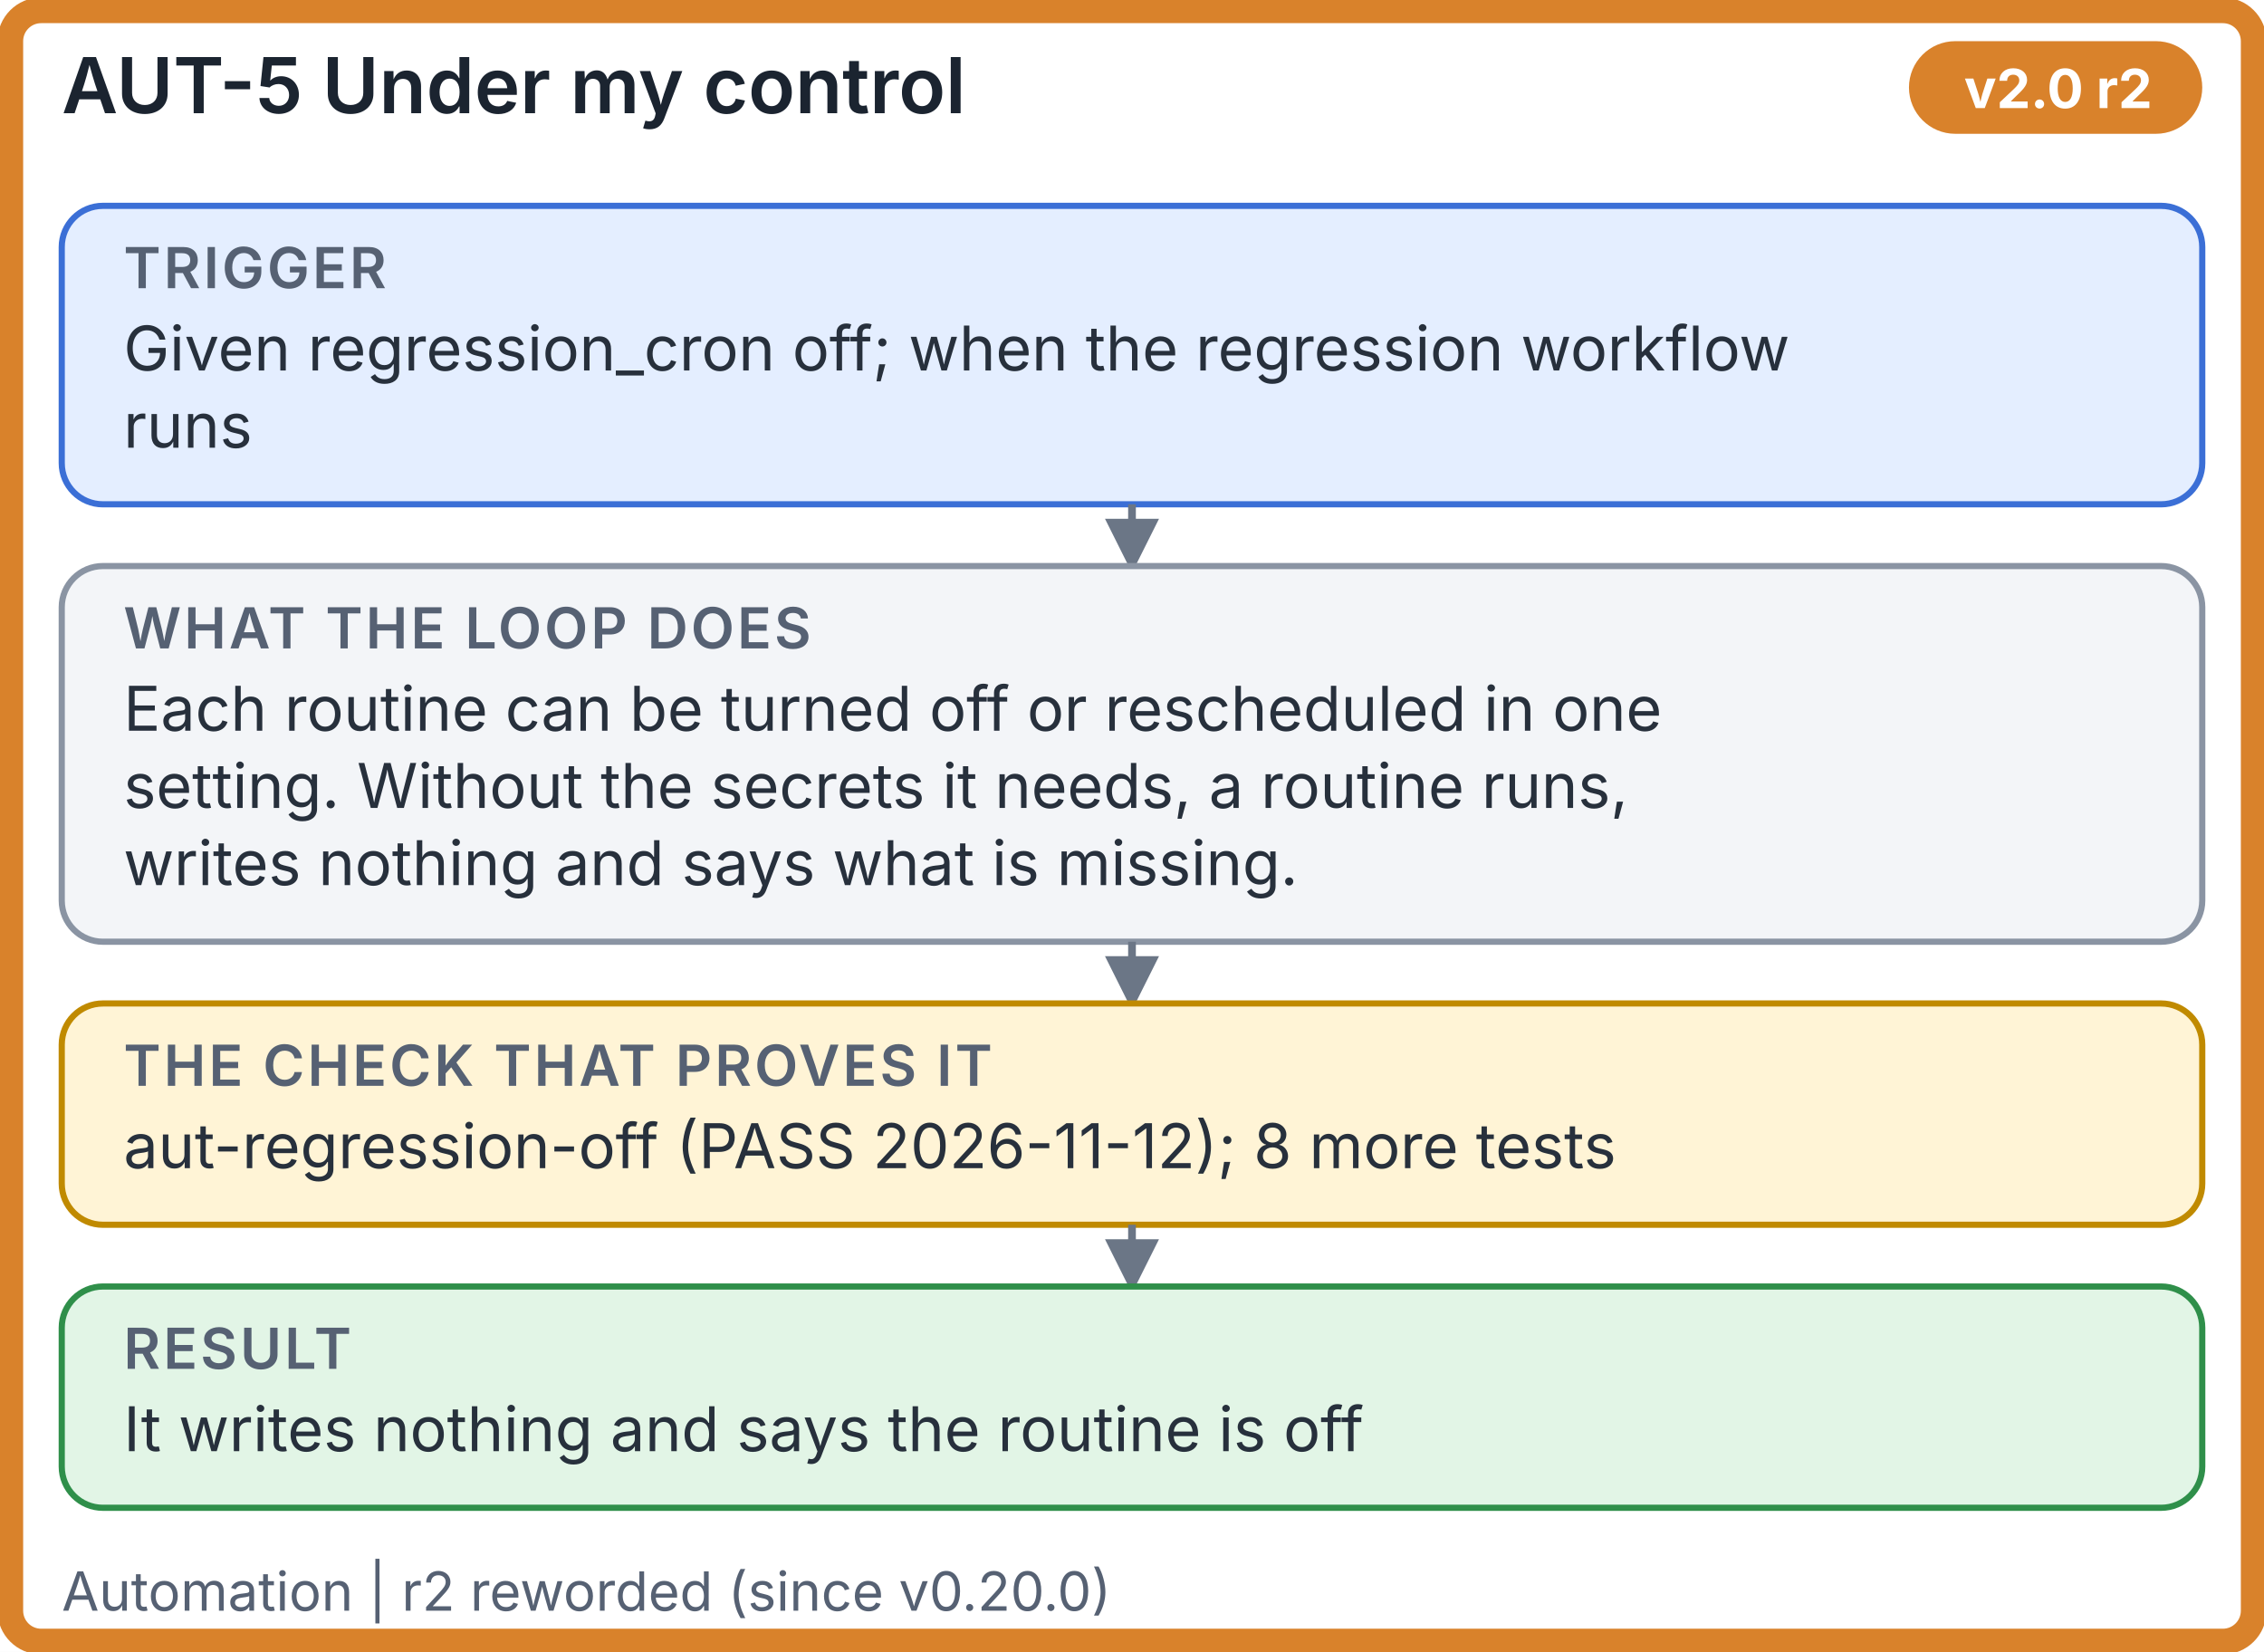
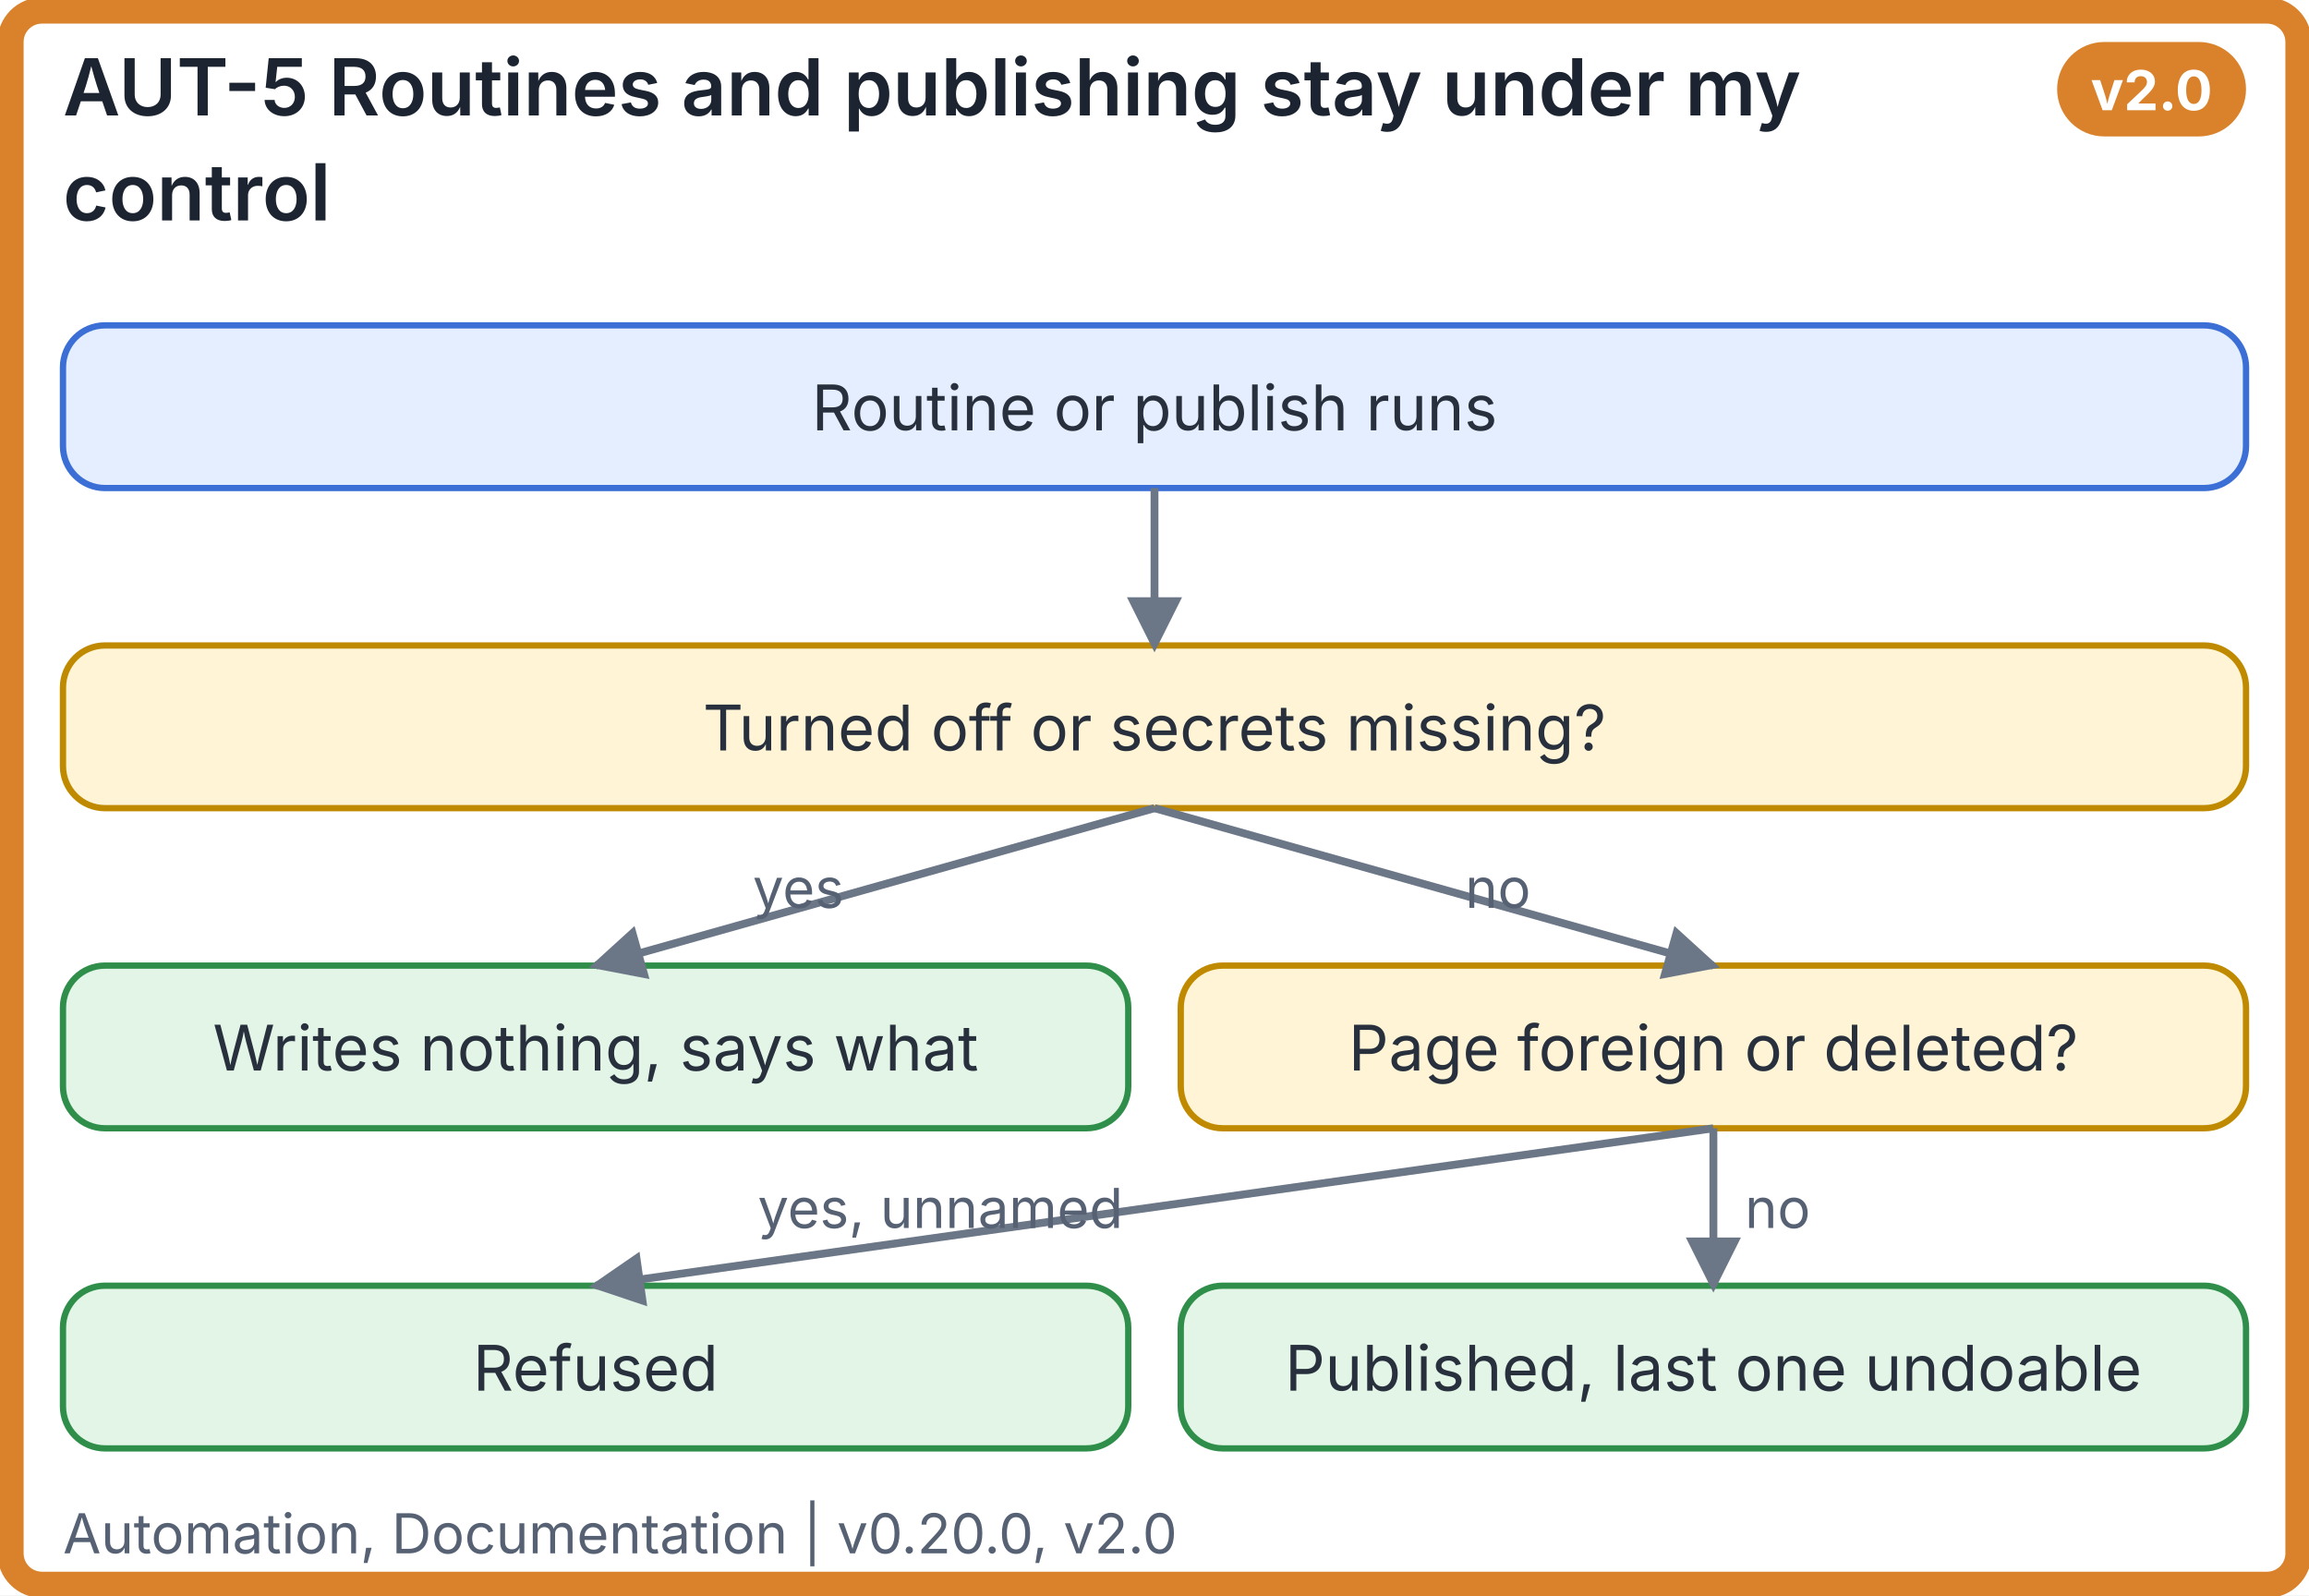
- <svg xmlns="http://www.w3.org/2000/svg" viewBox="0 0 440 321" width="440" role="img" aria-label="Flow of AUT-5 Under my control: trigger, what the loop does, the check that proves it, the result">
+ <svg xmlns="http://www.w3.org/2000/svg" viewBox="0 0 440 304" width="440" role="img" aria-label="Flow of AUT-5 Routines and publishing stay under my control">
  <style>
.f-t{font:600 15px system-ui,-apple-system,Segoe UI,sans-serif;fill:#1b2430}
.f-h{font:600 11px system-ui,-apple-system,Segoe UI,sans-serif;fill:#566173;letter-spacing:.05em}
.f-s{font:400 12px system-ui,-apple-system,Segoe UI,sans-serif;fill:#27303c}
.f-x{font:400 10.5px system-ui,-apple-system,Segoe UI,sans-serif;fill:#566173}
.f-you{fill:#e4eeff;stroke:#3b6fd6}
.f-step{fill:#f3f5f8;stroke:#8a94a3}
.f-gate{fill:#fff4d6;stroke:#c08a00}
.f-ok{fill:#e2f5e6;stroke:#2f8f4a}
.f-find{fill:#fde9e7;stroke:#c5483f}
.f-bg{fill:#ffffff}
.f-a{stroke:#6b7686;stroke-width:1.5;fill:none}
.f-ah{fill:#6b7686}
@media (prefers-color-scheme: dark){
.f-t{fill:#eef2f6}.f-h,.f-x{fill:#a3afbf}.f-s{fill:#e1e7ee}
.f-step{fill:#222b36;stroke:#5c6b7d}.f-you{fill:#162a4f;stroke:#6d9bf0}
.f-gate{fill:#3a2e0d;stroke:#d9a521}.f-find{fill:#3d1c1a;stroke:#e0736a}
.f-ok{fill:#153420;stroke:#4fb56c}.f-bg{fill:#12171d}.f-a{stroke:#9aa7b8}.f-ah{fill:#9aa7b8}
}

.k-shipped{stroke:#8a94a3;stroke-width:1.5}.k-v20{stroke:#d9822b;stroke-width:5}.k-v21{stroke:#8a5cd6;stroke-width:5;stroke-dasharray:10 6}
.p-shipped{fill:#2f8f4a}.p-v20{fill:#d9822b}.p-v21{fill:#8a5cd6}
.f-pill{font:700 10.5px system-ui,-apple-system,Segoe UI,sans-serif;fill:#ffffff}
@media (prefers-color-scheme: dark){.k-shipped{stroke:#5c6b7d}.k-v20{stroke:#f0a050}.k-v21{stroke:#b08cf0}.p-shipped{fill:#3d9c58}.p-v20{fill:#c46f1c}.p-v21{fill:#7a4cc6}}
</style>
  <defs>
    <marker id="ah" viewBox="0 0 8 8" refX="7" refY="4" markerWidth="7" markerHeight="7" orient="auto-start-reverse">
      <path d="M0 0 L8 4 L0 8 z" class="f-ah" />
    </marker>
  </defs>
-   <rect width="440" height="321" class="f-bg" />
-   <text x="12" y="22" class="f-t">AUT-5 Under my control</text>
-   <rect x="12" y="40" width="416" height="58" rx="8" class="f-you" stroke-width="1.2" />
-   <text x="24" y="56" class="f-h">TRIGGER</text>
-   <text x="24" y="72" class="f-s">Given regression_cron off; when the regression workflow</text>
-   <text x="24" y="87" class="f-s">runs</text>
-   <path d="M220 98 L220 110" class="f-a" marker-end="url(#ah)" />
-   <rect x="12" y="110" width="416" height="73" rx="8" class="f-step" stroke-width="1.2" />
-   <text x="24" y="126" class="f-h">WHAT THE LOOP DOES</text>
-   <text x="24" y="142" class="f-s">Each routine can be turned off or rescheduled in one</text>
-   <text x="24" y="157" class="f-s">setting. Without the secrets it needs, a routine runs,</text>
-   <text x="24" y="172" class="f-s">writes nothing and says what is missing.</text>
-   <path d="M220 183 L220 195" class="f-a" marker-end="url(#ah)" />
-   <rect x="12" y="195" width="416" height="43" rx="8" class="f-gate" stroke-width="1.2" />
-   <text x="24" y="211" class="f-h">THE CHECK THAT PROVES IT</text>
-   <text x="24" y="227" class="f-s">aut-regression-off (PASS 2026-11-12); 8 more tests</text>
-   <path d="M220 238 L220 250" class="f-a" marker-end="url(#ah)" />
-   <rect x="12" y="250" width="416" height="43" rx="8" class="f-ok" stroke-width="1.2" />
-   <text x="24" y="266" class="f-h">RESULT</text>
-   <text x="24" y="282" class="f-s">It writes nothing and says the routine is off</text>
-   <text x="12" y="313" class="f-x">Automation | r2 reworded (since v0.20.0)</text>
-   <rect x="2" y="2" width="436" height="317" rx="6" fill="none" class="k-v20" />
-   <rect x="371" y="8" width="57" height="18" rx="9" class="p-v20" />
-   <text x="400" y="21" text-anchor="middle" class="f-pill">v2.0 r2</text>
+   <rect width="440" height="304" class="f-bg" />
+   <text x="12" y="22" class="f-t">AUT-5 Routines and publishing stay under my</text>
+   <text x="12" y="42" class="f-t">control</text>
+   <rect x="12.0" y="62" width="416.0" height="31" rx="8" class="f-you" stroke-width="1.2" />
+   <text x="220.0" y="82" text-anchor="middle" class="f-s">Routine or publish runs</text>
+   <rect x="12.0" y="123" width="416.0" height="31" rx="8" class="f-gate" stroke-width="1.2" />
+   <text x="220.0" y="143" text-anchor="middle" class="f-s">Turned off or secrets missing?</text>
+   <rect x="12.0" y="184" width="203.0" height="31" rx="8" class="f-ok" stroke-width="1.2" />
+   <text x="113.5" y="204" text-anchor="middle" class="f-s">Writes nothing, says what</text>
+   <rect x="225.0" y="184" width="203.0" height="31" rx="8" class="f-gate" stroke-width="1.2" />
+   <text x="326.5" y="204" text-anchor="middle" class="f-s">Page foreign or deleted?</text>
+   <rect x="12.0" y="245" width="203.0" height="31" rx="8" class="f-ok" stroke-width="1.2" />
+   <text x="113.5" y="265" text-anchor="middle" class="f-s">Refused</text>
+   <rect x="225.0" y="245" width="203.0" height="31" rx="8" class="f-ok" stroke-width="1.2" />
+   <text x="326.5" y="265" text-anchor="middle" class="f-s">Published, last one undoable</text>
+   <path d="M220.0 93.0 L220.0 123.0" class="f-a" marker-end="url(#ah)" />
+   <path d="M220.0 154.0 L113.5 184.0" class="f-a" marker-end="url(#ah)" />
+   <text x="160.8" y="173.0" text-anchor="end" class="f-x">yes</text>
+   <path d="M220.0 154.0 L326.5 184.0" class="f-a" marker-end="url(#ah)" />
+   <text x="279.2" y="173.0" text-anchor="start" class="f-x">no</text>
+   <path d="M326.5 215.0 L113.5 245.0" class="f-a" marker-end="url(#ah)" />
+   <text x="214.0" y="234.0" text-anchor="end" class="f-x">yes, unnamed</text>
+   <path d="M326.5 215.0 L326.5 245.0" class="f-a" marker-end="url(#ah)" />
+   <text x="332.5" y="234.0" text-anchor="start" class="f-x">no</text>
+   <text x="12" y="296" class="f-x">Automation, Documentation | v0.20.0, v2.0</text>
+   <rect x="2" y="2" width="436" height="300" rx="6" fill="none" class="k-v20" />
+   <rect x="392" y="8" width="36" height="18" rx="9" class="p-v20" />
+   <text x="410" y="21" text-anchor="middle" class="f-pill">v2.0</text>
</svg>
